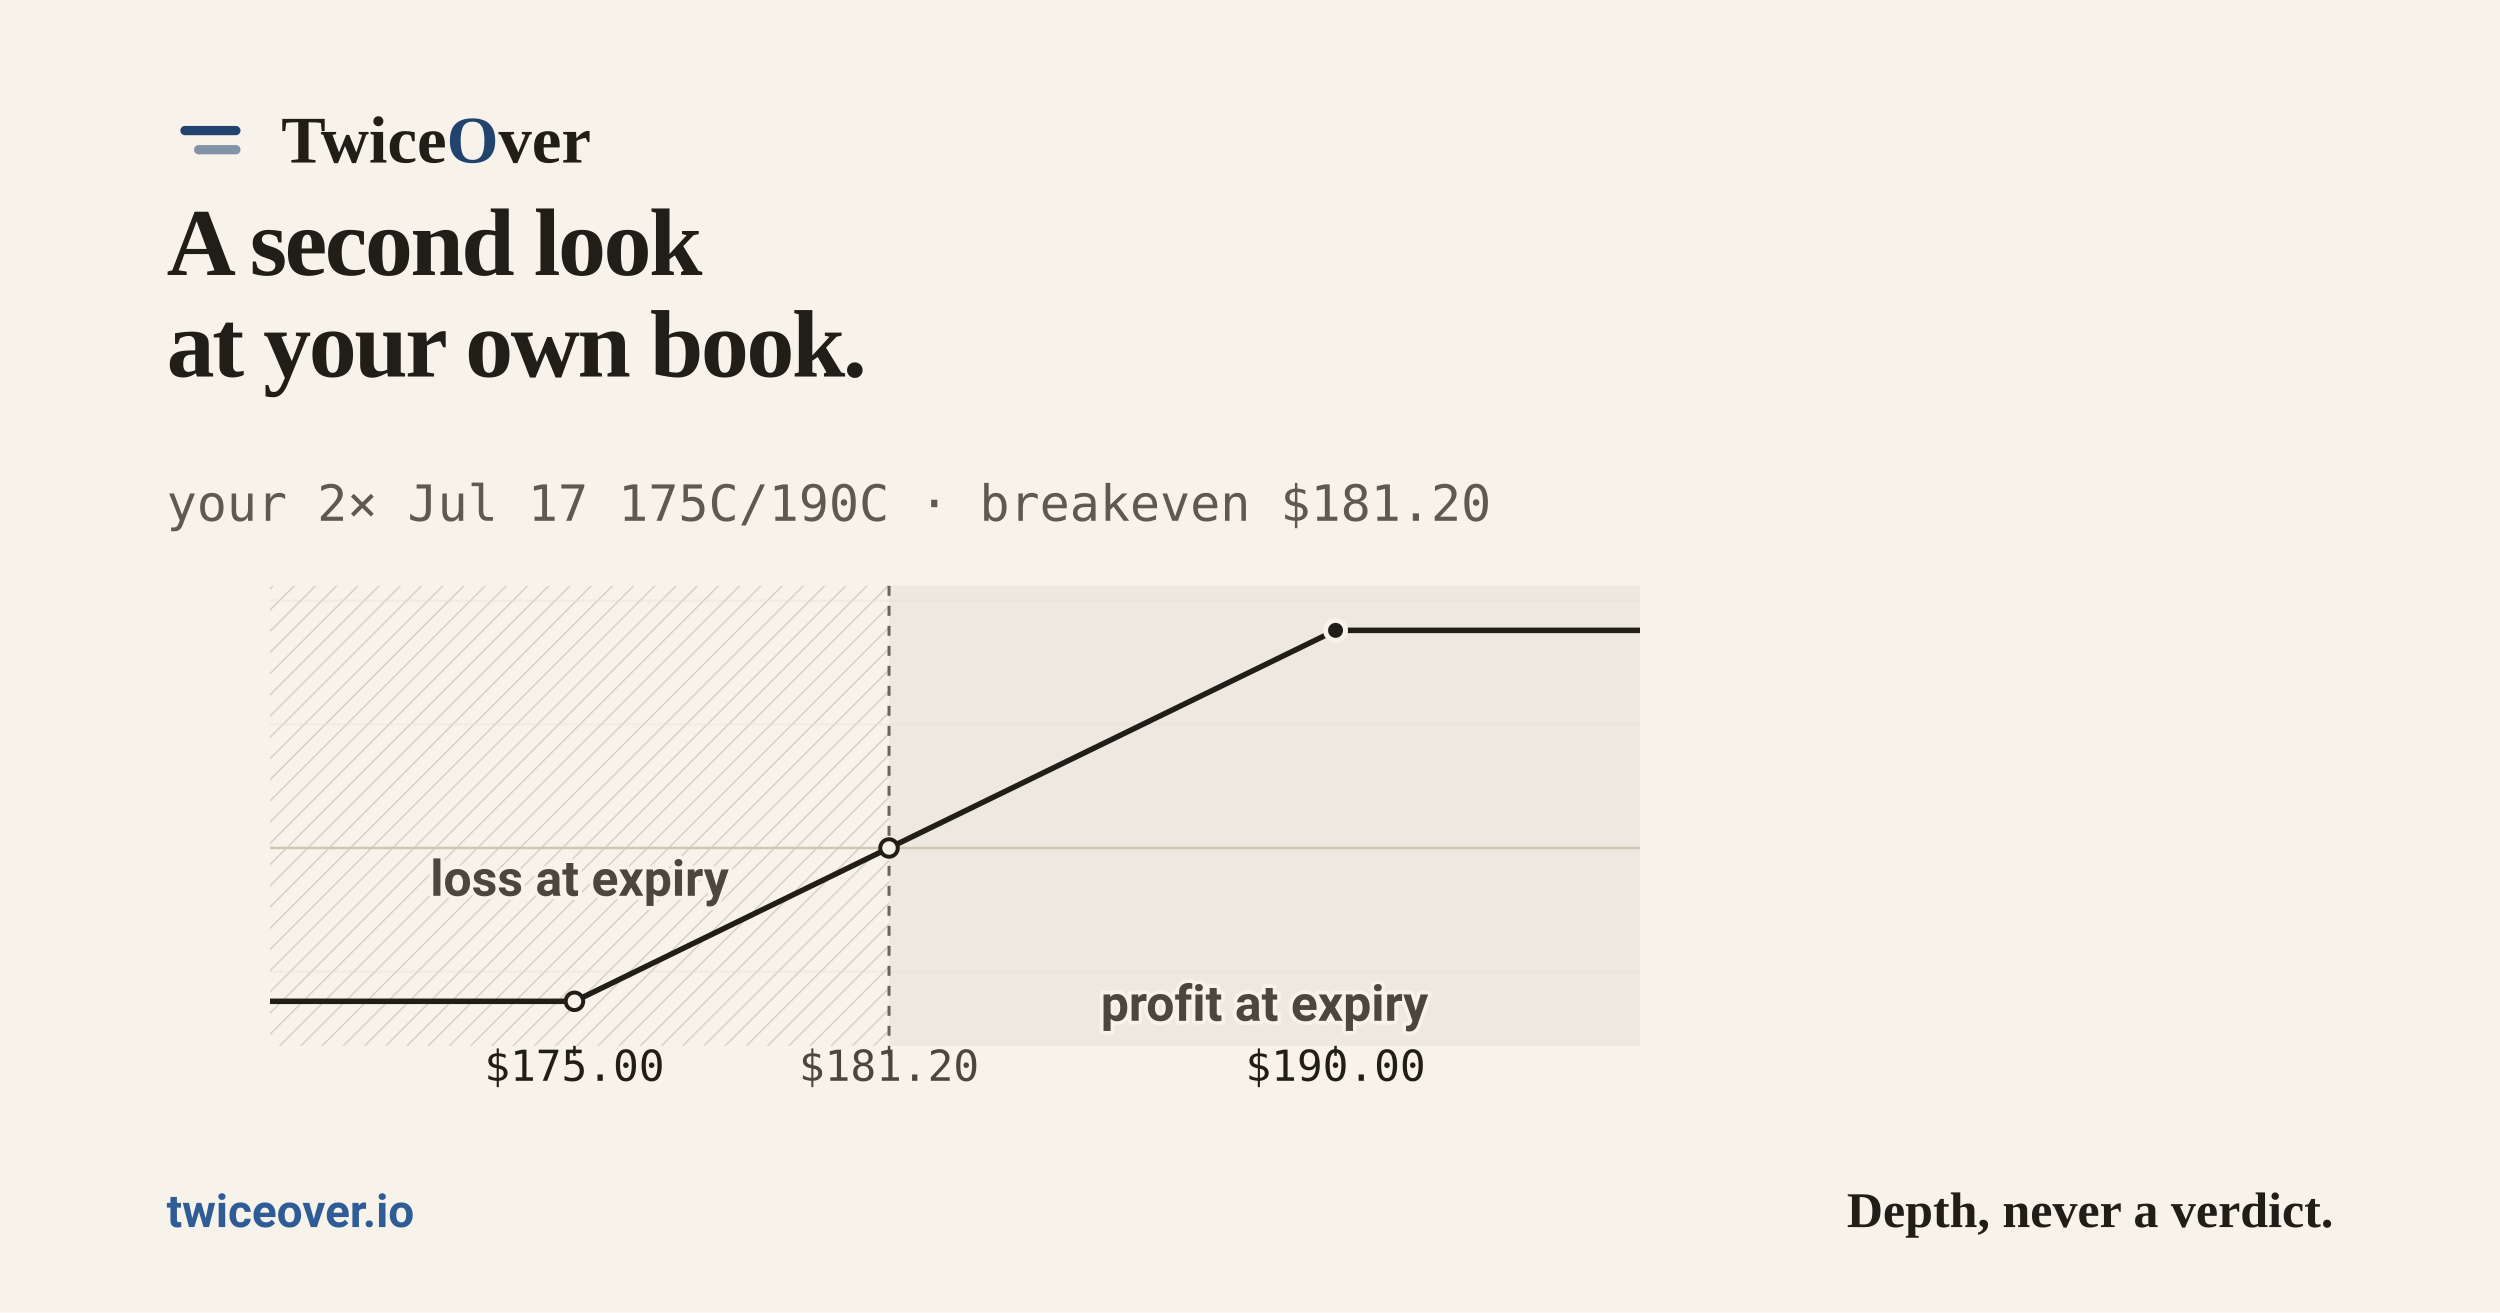
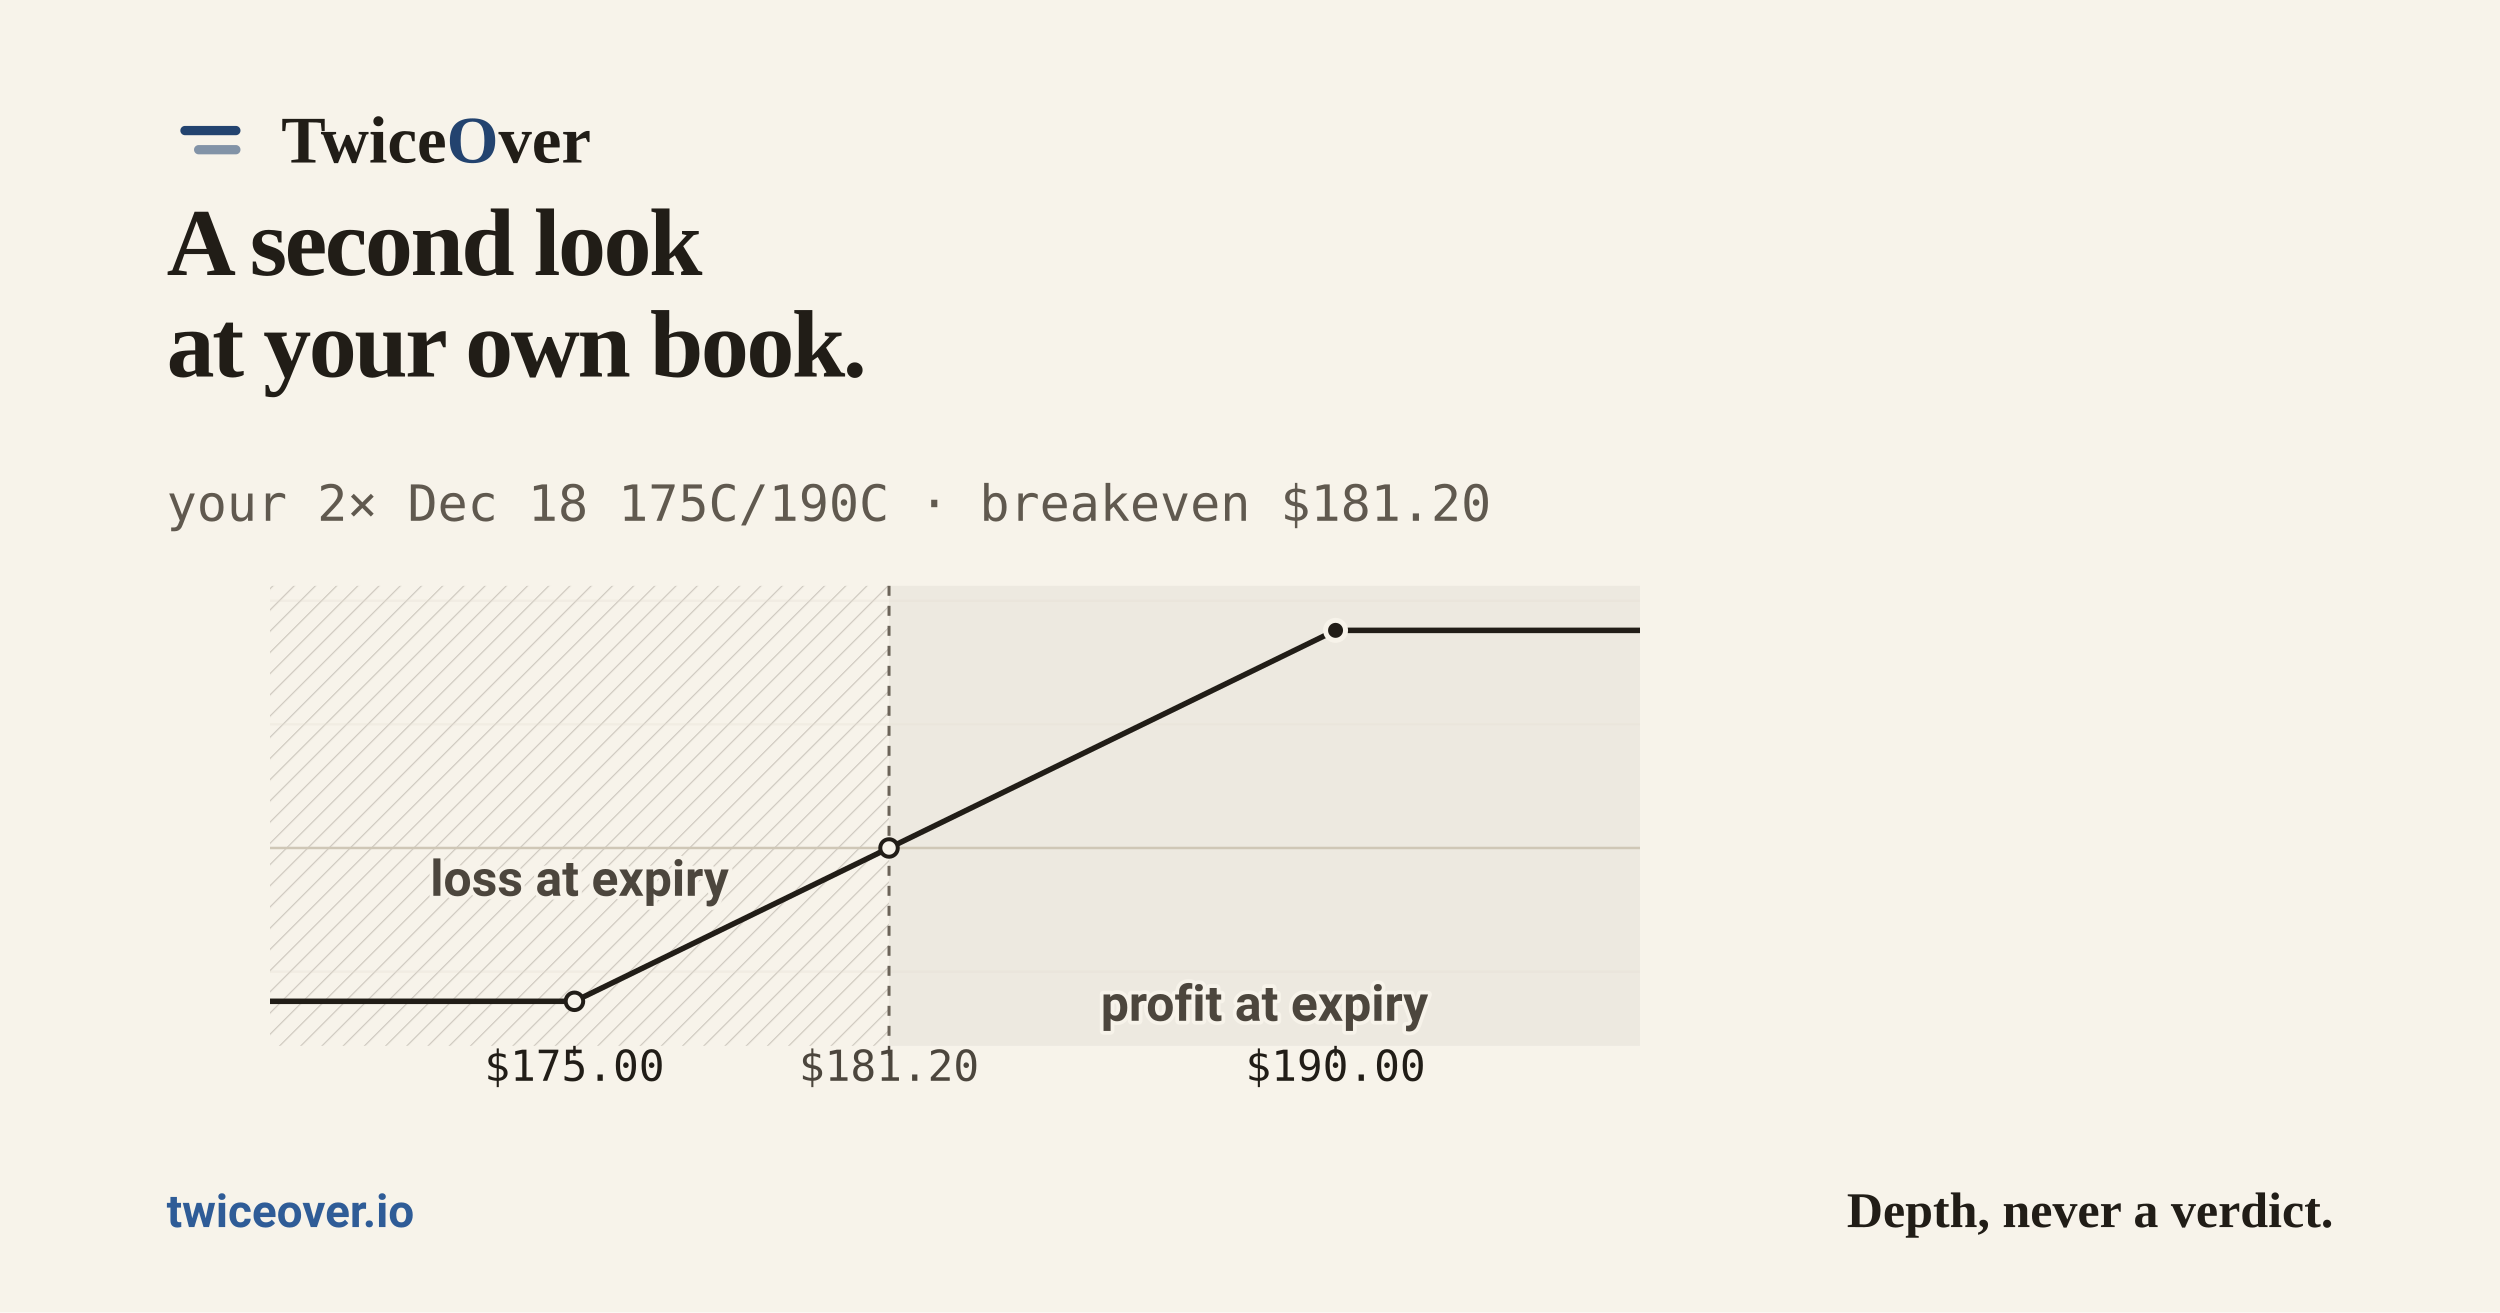
<svg xmlns="http://www.w3.org/2000/svg" width="1200" height="630" viewBox="0 0 1200 630">
  <style>
.word{font-family:"Source Serif 4", Georgia, Cambria, "Times New Roman", serif;font-weight:600;font-size:32px;fill:#211D17}
.o{fill:#23436F}
.tagline{font-family:"Source Serif 4", Georgia, Cambria, "Times New Roman", serif;font-weight:600;font-size:46px;letter-spacing:-1.15px;fill:#211D17}
.cap{font-family:"Source Code Pro", ui-monospace, SFMono-Regular, Menlo, Consolas, monospace;font-size:24px;fill:#60594F}
.foot{font-family:"Source Sans 3", -apple-system, BlinkMacSystemFont, "Segoe UI", Roboto, sans-serif;font-weight:600;font-size:22px;fill:#2F5C97}
.foot-right{font-family:"Source Serif 4", Georgia, Cambria, "Times New Roman", serif;font-weight:600;font-size:24px;fill:#211D17}
text{font-family:"Source Sans 3", -apple-system, BlinkMacSystemFont, "Segoe UI", Roboto, sans-serif}
.pf-hatch{stroke:#6B6358;stroke-width:1;opacity:0.55}
.pf-zone-profit{fill:#211D17;opacity:0.05}
.pf-word{fill:#4C463D;font-family:"Source Sans 3", -apple-system, BlinkMacSystemFont, "Segoe UI", Roboto, sans-serif;font-size:19.95px;font-weight:600;paint-order:stroke;stroke:#F7F3EA;stroke-width:3px;stroke-linejoin:round}
.pf-grid{stroke:#E2DCCF;stroke-width:1;opacity:0.28}
.pf-zero{stroke:#CFC7B6;stroke-width:1}
.pf-line{fill:none;stroke:#211D17;stroke-width:2.2;stroke-linejoin:round}
.pf-berule{stroke:#6B6358;stroke-width:1.2;stroke-dasharray:4 4}
.pf-bedot{fill:#F7F3EA;stroke:#211D17;stroke-width:1.6}
.pf-maxloss-d{fill:#F7F3EA;stroke:#211D17;stroke-width:1.6}
.pf-maxprof-d{fill:#211D17;stroke:#F7F3EA;stroke-width:2}
.pf-tick--strike{stroke:#211D17}
.pf-tick--breakeven{stroke:#4C463D}
.pf-tickfig{font-family:"Source Code Pro", ui-monospace, SFMono-Regular, Menlo, Consolas, monospace;font-size:17.10px}
.pf-tickfig--strike{fill:#211D17}
.pf-tickfig--breakeven{fill:#4C463D}
</style>
  <rect width="1200" height="630" fill="#F7F3EA" />
  <g transform="translate(80 46) scale(1.3125)">
    <rect x="5" y="11" width="22" height="3.4" rx="1.7" fill="#23436F" />
    <rect x="10" y="18" width="17" height="3.4" rx="1.7" fill="#23436F" opacity="0.55" />
  </g>
  <text class="word" x="135" y="78">Twice<tspan class="o">O</tspan>ver</text>
  <text class="tagline" x="80" y="132">A second look</text>
  <text class="tagline" x="80" y="180.75">at your own book.</text>
-   <text class="cap" x="80" y="250">your 2× Jul 17 175C/190C · breakeven $181.20</text>
+   <text class="cap" x="80" y="250">your 2× Dec 18 175C/190C · breakeven $181.20</text>
  <g transform="translate(60 250) scale(1.2)">
    <defs>
      <pattern id="pf-hatch-og-spread" width="6" height="6" patternTransform="rotate(45)" patternUnits="userSpaceOnUse">
        <line class="pf-hatch" x1="0" y1="0" x2="0" y2="6" />
      </pattern>
    </defs>
    <rect x="58" y="26" width="247.61" height="184" fill="url(#pf-hatch-og-spread)" opacity="0.5" />
    <rect class="pf-zone-profit" x="305.61" y="26" width="300.39" height="184" />
    <line class="pf-grid" x1="58" y1="180.32" x2="606" y2="180.32" />
    <line class="pf-grid" x1="58" y1="81.4" x2="606" y2="81.4" />
    <line class="pf-grid" x1="58" y1="31.94" x2="606" y2="31.94" />
    <line class="pf-zero" x1="58" y1="130.86" x2="606" y2="130.86" />
    <path class="pf-line" d="M 58 192.19 L 179.78 192.19 L 484.22 43.81 L 606 43.81" />
    <line class="pf-berule" x1="305.61" y1="26" x2="305.61" y2="210" />
    <circle class="pf-bedot" cx="305.61" cy="130.86" r="3.5" />
    <circle class="pf-maxloss-d" cx="179.78" cy="192.19" r="3.5" />
    <circle class="pf-maxprof-d" cx="484.22" cy="43.81" r="4" />
    <text class="pf-word" text-anchor="middle" x="181.81" y="150">loss at expiry</text>
    <text class="pf-word" text-anchor="middle" x="455.81" y="200">profit at expiry</text>
    <line class="pf-tick pf-tick--strike" x1="179.78" y1="210" x2="179.78" y2="214" />
    <text class="pf-tickfig pf-tickfig--strike" text-anchor="middle" x="179.78" y="224">$175.00</text>
    <line class="pf-tick pf-tick--strike" x1="484.22" y1="210" x2="484.22" y2="214" />
    <text class="pf-tickfig pf-tickfig--strike" text-anchor="middle" x="484.22" y="224">$190.00</text>
    <line class="pf-tick pf-tick--breakeven" x1="305.61" y1="210" x2="305.61" y2="214" />
    <text class="pf-tickfig pf-tickfig--breakeven" text-anchor="middle" x="305.61" y="224">$181.20</text>
  </g>
  <text class="foot" x="80" y="589">twiceover.io</text>
  <text class="foot-right" text-anchor="end" x="1120" y="589">Depth, never a verdict.</text>
</svg>
